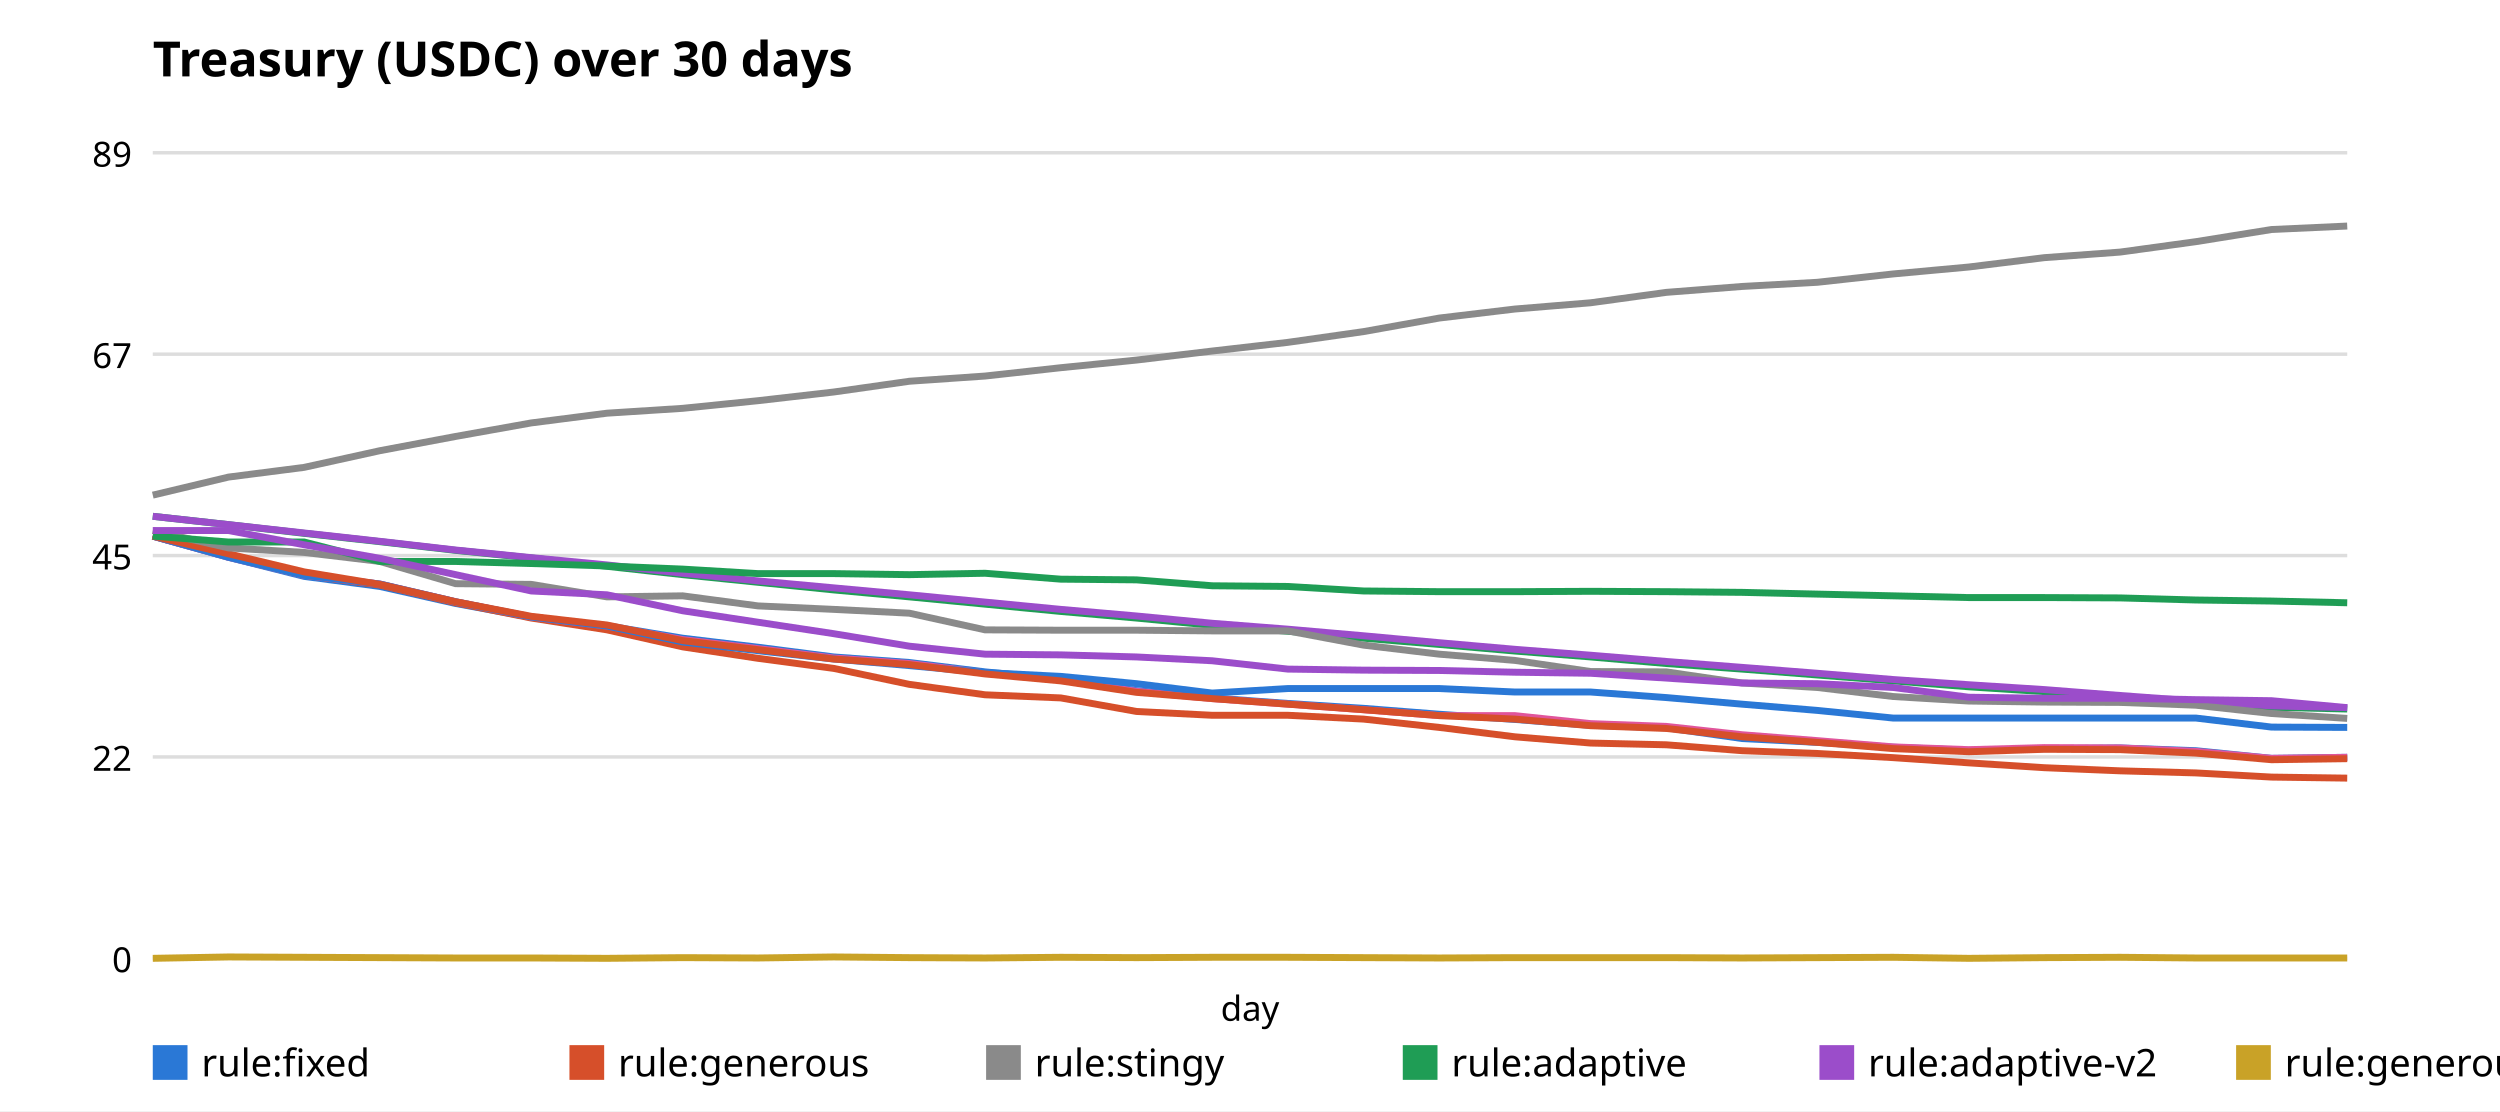
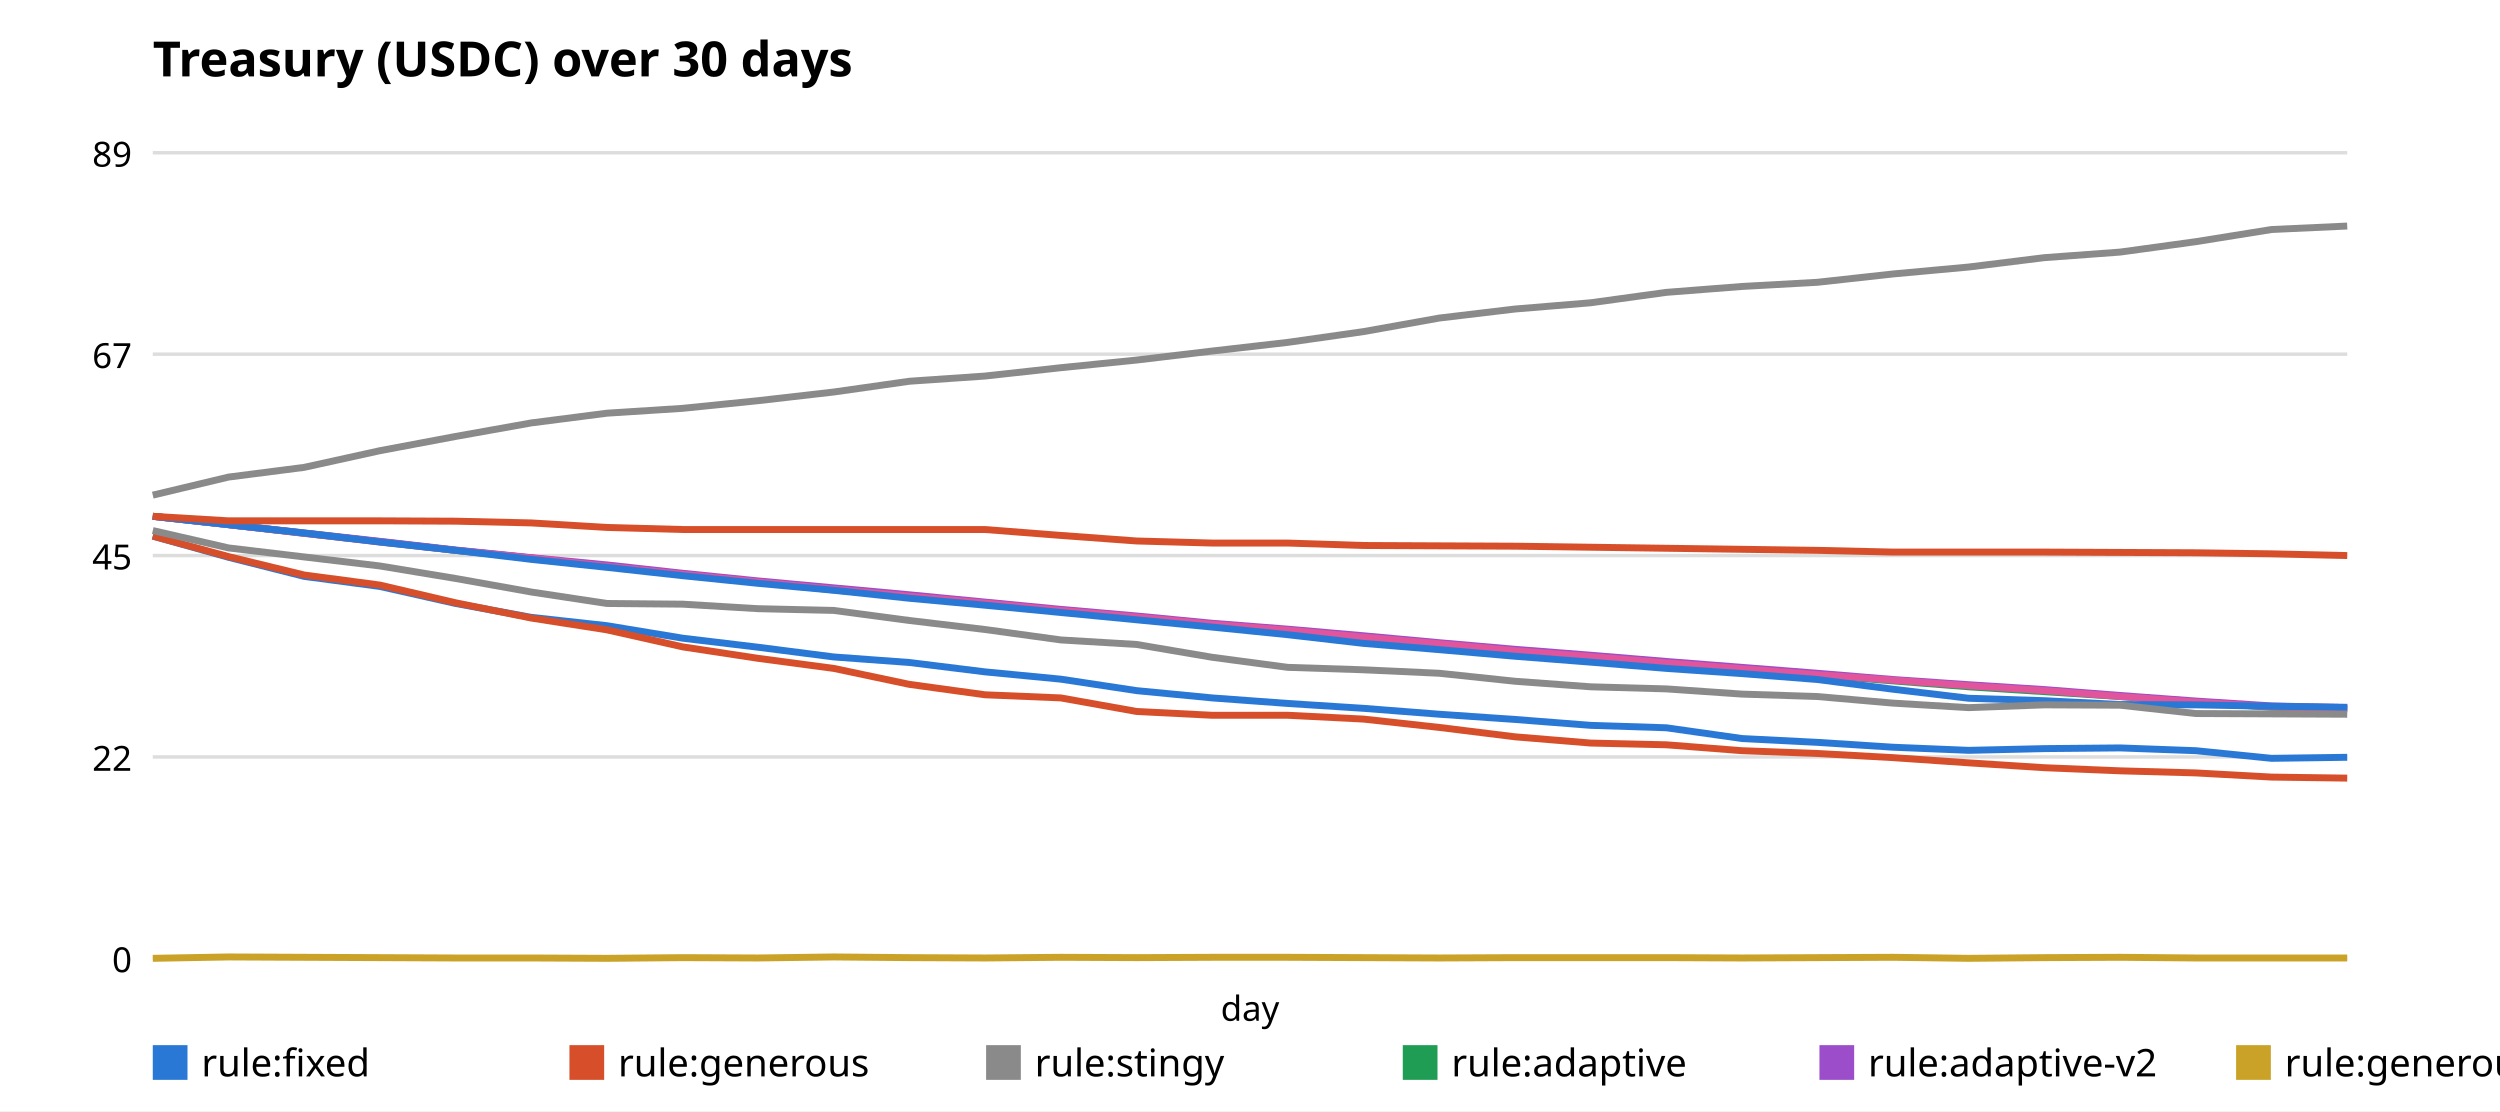
<svg xmlns="http://www.w3.org/2000/svg" viewBox="0 0 720 320" font-family="system-ui,sans-serif">
  <rect width="100%" height="100%" fill="#fff" />
  <text x="44" y="22" font-size="14" font-weight="bold">Treasury (USDC) over 30 days</text>
  <g>
    <line x1="44" x2="676" y1="276" y2="276" stroke="#ddd" />
    <text x="38" y="280" font-size="10" text-anchor="end">0</text>
  </g>
  <g>
    <line x1="44" x2="676" y1="218" y2="218" stroke="#ddd" />
    <text x="38" y="222" font-size="10" text-anchor="end">22</text>
  </g>
  <g>
    <line x1="44" x2="676" y1="160" y2="160" stroke="#ddd" />
    <text x="38" y="164" font-size="10" text-anchor="end">45</text>
  </g>
  <g>
    <line x1="44" x2="676" y1="102" y2="102" stroke="#ddd" />
    <text x="38" y="106" font-size="10" text-anchor="end">67</text>
  </g>
  <g>
    <line x1="44" x2="676" y1="44" y2="44" stroke="#ddd" />
    <text x="38" y="48" font-size="10" text-anchor="end">89</text>
  </g>
  <polyline fill="none" stroke="#2a78d6" stroke-width="2" points="44.0,154.4 65.8,160.5 87.6,166.0 109.4,168.9 131.2,173.8 153.0,177.8 174.8,180.2 196.6,183.8 218.3,186.4 240.1,189.2 261.9,190.8 283.7,193.5 305.5,195.6 327.3,198.9 349.1,201.0 370.9,202.6 392.7,204.0 414.5,205.7 436.3,207.2 458.1,208.9 479.9,209.6 501.7,212.7 523.4,213.8 545.2,215.2 567.0,216.1 588.8,215.6 610.6,215.4 632.4,216.2 654.2,218.4 676.0,218.1" />
  <polyline fill="none" stroke="#d64f2a" stroke-width="2" points="44.0,154.4 65.8,160.3 87.6,165.6 109.4,168.5 131.2,173.6 153.0,178.0 174.8,181.4 196.6,186.3 218.3,189.6 240.1,192.5 261.9,197.1 283.7,200.1 305.5,201.0 327.3,204.9 349.1,206.0 370.9,206.0 392.7,207.1 414.5,209.5 436.3,212.2 458.1,214.0 479.9,214.5 501.7,216.2 523.4,217.0 545.2,218.2 567.0,219.7 588.8,221.1 610.6,222.0 632.4,222.6 654.2,223.8 676.0,224.1" />
  <polyline fill="none" stroke="#8a8a8a" stroke-width="2" points="44.0,142.6 65.8,137.4 87.6,134.6 109.4,129.8 131.2,125.7 153.0,121.8 174.8,119.0 196.6,117.6 218.3,115.4 240.1,112.9 261.9,109.8 283.7,108.3 305.5,105.9 327.3,103.7 349.1,101.1 370.9,98.6 392.7,95.5 414.5,91.6 436.3,89.0 458.1,87.2 479.9,84.2 501.7,82.5 523.4,81.3 545.2,78.9 567.0,76.9 588.8,74.2 610.6,72.6 632.4,69.6 654.2,66.1 676.0,65.1" />
  <polyline fill="none" stroke="#1f9d55" stroke-width="2" points="44.0,148.7 65.8,151.1 87.6,153.6 109.4,156.0 131.2,158.5 153.0,160.7 174.8,163.1 196.6,165.5 218.3,167.7 240.1,169.9 261.9,171.9 283.7,174.0 305.5,176.1 327.3,178.0 349.1,180.1 370.9,181.8 392.7,183.8 414.5,185.6 436.3,187.5 458.1,189.2 479.9,191.1 501.7,192.7 523.4,194.4 545.2,196.1 567.0,197.8 588.8,199.2 610.6,200.6 632.4,202.3 654.2,203.7 676.0,204.2" />
  <polyline fill="none" stroke="#9b4dca" stroke-width="2" points="44.0,148.7 65.8,151.1 87.6,153.5 109.4,155.9 131.2,158.4 153.0,160.6 174.8,162.7 196.6,165.1 218.3,167.3 240.1,169.3 261.9,171.3 283.7,173.4 305.5,175.5 327.3,177.4 349.1,179.5 370.9,181.2 392.7,183.1 414.5,185.1 436.3,187.0 458.1,188.7 479.9,190.5 501.7,192.2 523.4,193.9 545.2,195.7 567.0,197.2 588.8,198.6 610.6,200.3 632.4,201.9 654.2,203.3 676.0,203.8" />
  <polyline fill="none" stroke="#c9a227" stroke-width="2" points="44.0,276.0 65.8,275.6 87.6,275.7 109.4,275.8 131.2,275.9 153.0,275.9 174.8,276.0 196.6,275.8 218.3,275.9 240.1,275.6 261.9,275.8 283.7,275.9 305.5,275.7 327.3,275.8 349.1,275.7 370.9,275.7 392.7,275.8 414.5,275.9 436.3,275.8 458.1,275.8 479.9,275.8 501.7,275.9 523.4,275.8 545.2,275.7 567.0,276.0 588.8,275.8 610.6,275.7 632.4,275.9 654.2,275.9 676.0,275.9" />
-   <polyline fill="none" stroke="#e0559b" stroke-width="2" points="44.0,154.4 65.8,160.5 87.6,165.7 109.4,168.2 131.2,173.3 153.0,177.7 174.8,180.3 196.6,184.2 218.3,186.8 240.1,189.5 261.9,191.1 283.7,193.8 305.5,195.8 327.3,199.1 349.1,201.2 370.9,202.8 392.7,204.4 414.5,206.1 436.3,206.1 458.1,208.4 479.9,209.2 501.7,211.6 523.4,213.3 545.2,215.1 567.0,215.9 588.8,215.3 610.6,215.4 632.4,216.4 654.2,218.4 676.0,218.1" />
-   <polyline fill="none" stroke="#2a78d6" stroke-width="2" points="44.0,154.4 65.8,160.5 87.6,165.7 109.4,168.2 131.2,173.3 153.0,177.7 174.8,180.3 196.6,184.9 218.3,187.4 240.1,189.8 261.9,191.7 283.7,193.7 305.5,194.8 327.3,196.9 349.1,199.6 370.9,198.3 392.7,198.3 414.5,198.3 436.3,199.3 458.1,199.3 479.9,200.9 501.7,202.8 523.4,204.6 545.2,206.8 567.0,206.8 588.8,206.8 610.6,206.8 632.4,206.8 654.2,209.4 676.0,209.5" />
-   <polyline fill="none" stroke="#d64f2a" stroke-width="2" points="44.0,154.4 65.8,159.5 87.6,164.7 109.4,168.3 131.2,173.3 153.0,177.5 174.8,180.0 196.6,184.5 218.3,187.1 240.1,189.8 261.9,191.4 283.7,194.1 305.5,196.1 327.3,199.4 349.1,201.2 370.9,202.8 392.7,204.4 414.5,206.1 436.3,207.1 458.1,209.0 479.9,209.8 501.7,212.2 523.4,213.8 545.2,215.6 567.0,216.5 588.8,215.8 610.6,215.9 632.4,216.9 654.2,218.8 676.0,218.5" />
-   <polyline fill="none" stroke="#8a8a8a" stroke-width="2" points="44.0,152.8 65.8,157.8 87.6,159.1 109.4,161.7 131.2,168.1 153.0,168.3 174.8,171.9 196.6,171.6 218.3,174.5 240.1,175.5 261.9,176.6 283.7,181.4 305.5,181.5 327.3,181.5 349.1,181.7 370.9,181.7 392.7,185.8 414.5,188.4 436.3,190.2 458.1,193.4 479.9,193.5 501.7,196.7 523.4,198.0 545.2,200.6 567.0,201.9 588.8,202.2 610.6,202.3 632.4,203.1 654.2,205.5 676.0,206.9" />
-   <polyline fill="none" stroke="#1f9d55" stroke-width="2" points="44.0,154.4 65.8,156.1 87.6,156.1 109.4,161.7 131.2,161.7 153.0,162.3 174.8,163.0 196.6,163.9 218.3,165.2 240.1,165.2 261.9,165.5 283.7,165.1 305.5,166.8 327.3,167.0 349.1,168.7 370.9,168.9 392.7,170.2 414.5,170.4 436.3,170.4 458.1,170.3 479.9,170.4 501.7,170.6 523.4,171.1 545.2,171.6 567.0,172.1 588.8,172.1 610.6,172.2 632.4,172.8 654.2,173.1 676.0,173.6" />
-   <polyline fill="none" stroke="#9b4dca" stroke-width="2" points="44.0,152.8 65.8,152.8 87.6,156.9 109.4,160.8 131.2,165.5 153.0,170.2 174.8,171.3 196.6,175.9 218.3,179.2 240.1,182.5 261.9,186.1 283.7,188.4 305.5,188.6 327.3,189.2 349.1,190.3 370.9,192.7 392.7,193.0 414.5,193.1 436.3,193.6 458.1,193.9 479.9,195.3 501.7,196.7 523.4,196.9 545.2,198.0 567.0,200.8 588.8,201.1 610.6,201.1 632.4,201.5 654.2,201.8 676.0,203.8" />
+   <polyline fill="none" stroke="#e0559b" stroke-width="2" points="44.0,148.7 65.8,151.1 87.6,153.6 109.4,156.1 131.2,158.5 153.0,160.7 174.8,163.1 196.6,165.4 218.3,167.6 240.1,169.7 261.9,171.7 283.7,173.7 305.5,175.8 327.3,177.7 349.1,179.8 370.9,181.5 392.7,183.5 414.5,185.4 436.3,187.4 458.1,189.1 479.9,190.9 501.7,192.6 523.4,194.3 545.2,195.9 567.0,197.5 588.8,198.9 610.6,200.6 632.4,202.2 654.2,203.6 676.0,204.1" />
+   <polyline fill="none" stroke="#2a78d6" stroke-width="2" points="44.0,148.7 65.8,151.1 87.6,153.5 109.4,156.1 131.2,158.5 153.0,161.1 174.8,163.4 196.6,165.8 218.3,168.0 240.1,170.0 261.9,172.3 283.7,174.3 305.5,176.4 327.3,178.5 349.1,180.6 370.9,182.8 392.7,185.3 414.5,187.1 436.3,189.0 458.1,190.7 479.9,192.5 501.7,194.0 523.4,195.7 545.2,198.5 567.0,201.1 588.8,201.8 610.6,202.9 632.4,203.0 654.2,203.4 676.0,203.7" />
+   <polyline fill="none" stroke="#d64f2a" stroke-width="2" points="44.0,148.7 65.8,150.0 87.6,150.0 109.4,150.0 131.2,150.1 153.0,150.6 174.8,151.9 196.6,152.5 218.3,152.5 240.1,152.5 261.9,152.5 283.7,152.5 305.5,154.2 327.3,155.8 349.1,156.4 370.9,156.4 392.7,157.1 414.5,157.2 436.3,157.3 458.1,157.6 479.9,157.9 501.7,158.2 523.4,158.5 545.2,159.0 567.0,159.0 588.8,159.0 610.6,159.1 632.4,159.2 654.2,159.5 676.0,160.0" />
+   <polyline fill="none" stroke="#8a8a8a" stroke-width="2" points="44.0,152.8 65.8,157.8 87.6,160.4 109.4,163.0 131.2,166.6 153.0,170.5 174.8,173.8 196.6,174.0 218.3,175.3 240.1,175.8 261.9,178.7 283.7,181.3 305.5,184.3 327.3,185.6 349.1,189.3 370.9,192.2 392.7,192.9 414.5,193.9 436.3,196.2 458.1,197.8 479.9,198.4 501.7,199.9 523.4,200.6 545.2,202.5 567.0,203.8 588.8,203.0 610.6,203.1 632.4,205.5 654.2,205.6 676.0,205.7" />
  <text x="360" y="294" font-size="10" text-anchor="middle">day</text>
  <g transform="translate(44,310)">
    <rect width="10" height="10" y="-9" fill="#2a78d6" />
    <text x="14" font-size="11">rule:fixed</text>
  </g>
  <g transform="translate(164,310)">
    <rect width="10" height="10" y="-9" fill="#d64f2a" />
    <text x="14" font-size="11">rule:generous</text>
  </g>
  <g transform="translate(284,310)">
    <rect width="10" height="10" y="-9" fill="#8a8a8a" />
    <text x="14" font-size="11">rule:stingy</text>
  </g>
  <g transform="translate(404,310)">
    <rect width="10" height="10" y="-9" fill="#1f9d55" />
    <text x="14" font-size="11">rule:adaptive</text>
  </g>
  <g transform="translate(524,310)">
    <rect width="10" height="10" y="-9" fill="#9b4dca" />
    <text x="14" font-size="11">rule:adaptive-v2</text>
  </g>
  <g transform="translate(644,310)">
    <rect width="10" height="10" y="-9" fill="#c9a227" />
    <text x="14" font-size="11">rule:generous-no-cap</text>
  </g>
  <g transform="translate(764,310)">
    <rect width="10" height="10" y="-9" fill="#e0559b" />
-     <text x="14" font-size="11">gemini:balanced:v1</text>
+     <text x="14" font-size="11">rule:adaptive+code-hysteresis</text>
  </g>
  <g transform="translate(884,310)">
    <rect width="10" height="10" y="-9" fill="#2a78d6" />
-     <text x="14" font-size="11">gemini:treasurer:v1</text>
+     <text x="14" font-size="11">gemini:balanced+hysteresis</text>
  </g>
  <g transform="translate(1004,310)">
    <rect width="10" height="10" y="-9" fill="#d64f2a" />
-     <text x="14" font-size="11">gemini:entertainer:v1</text>
+     <text x="14" font-size="11">gemini:treasurer+hysteresis</text>
  </g>
  <g transform="translate(1124,310)">
    <rect width="10" height="10" y="-9" fill="#8a8a8a" />
-     <text x="14" font-size="11">gemini:balanced</text>
-   </g>
-   <g transform="translate(1244,310)">
-     <rect width="10" height="10" y="-9" fill="#1f9d55" />
-     <text x="14" font-size="11">gemini:treasurer</text>
-   </g>
-   <g transform="translate(1364,310)">
-     <rect width="10" height="10" y="-9" fill="#9b4dca" />
-     <text x="14" font-size="11">gemini:entertainer</text>
+     <text x="14" font-size="11">gemini:entertainer+hysteresis</text>
  </g>
</svg>
